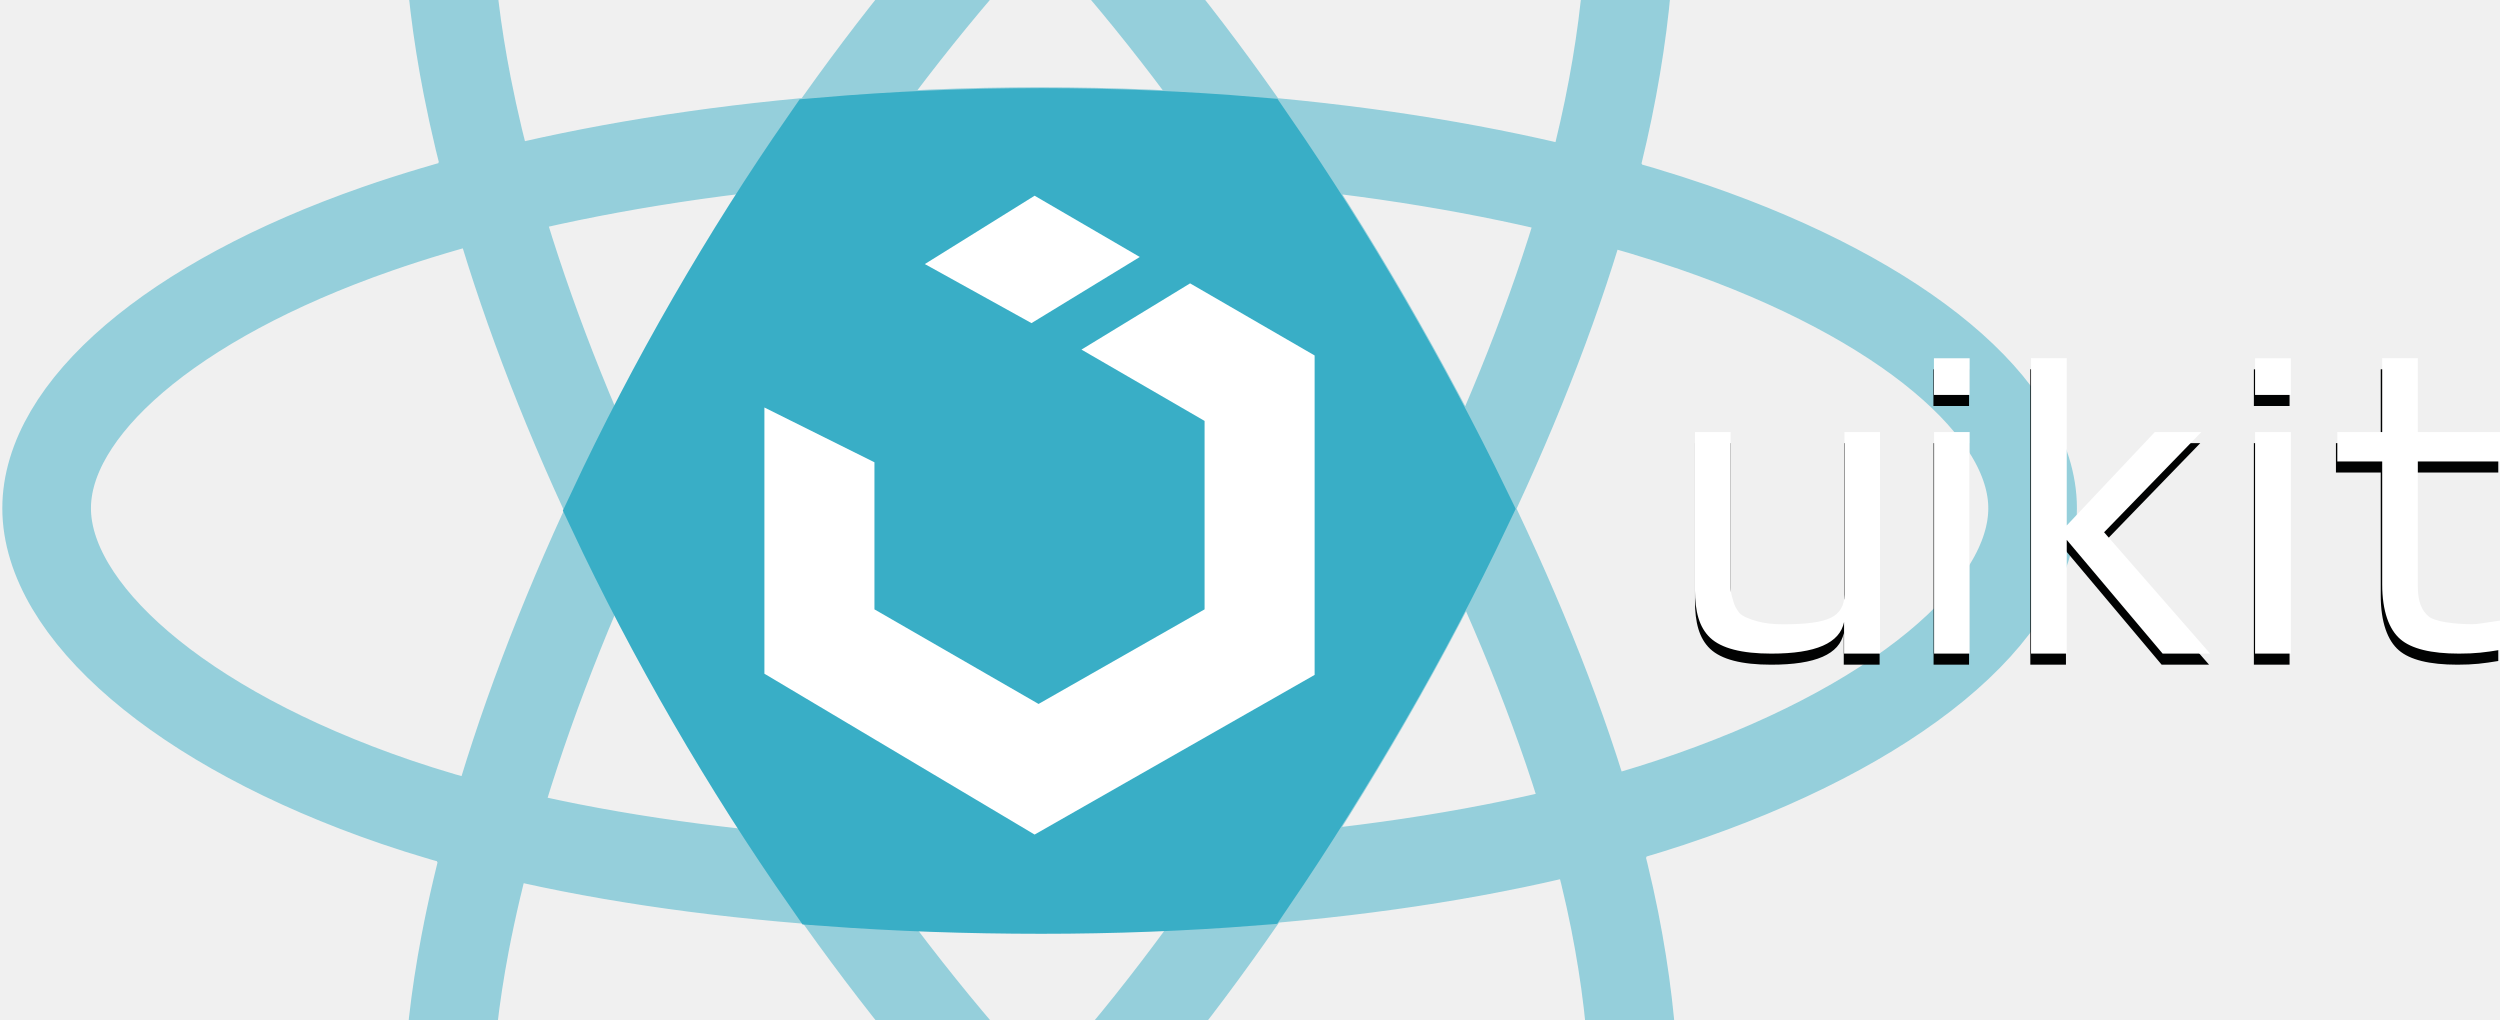
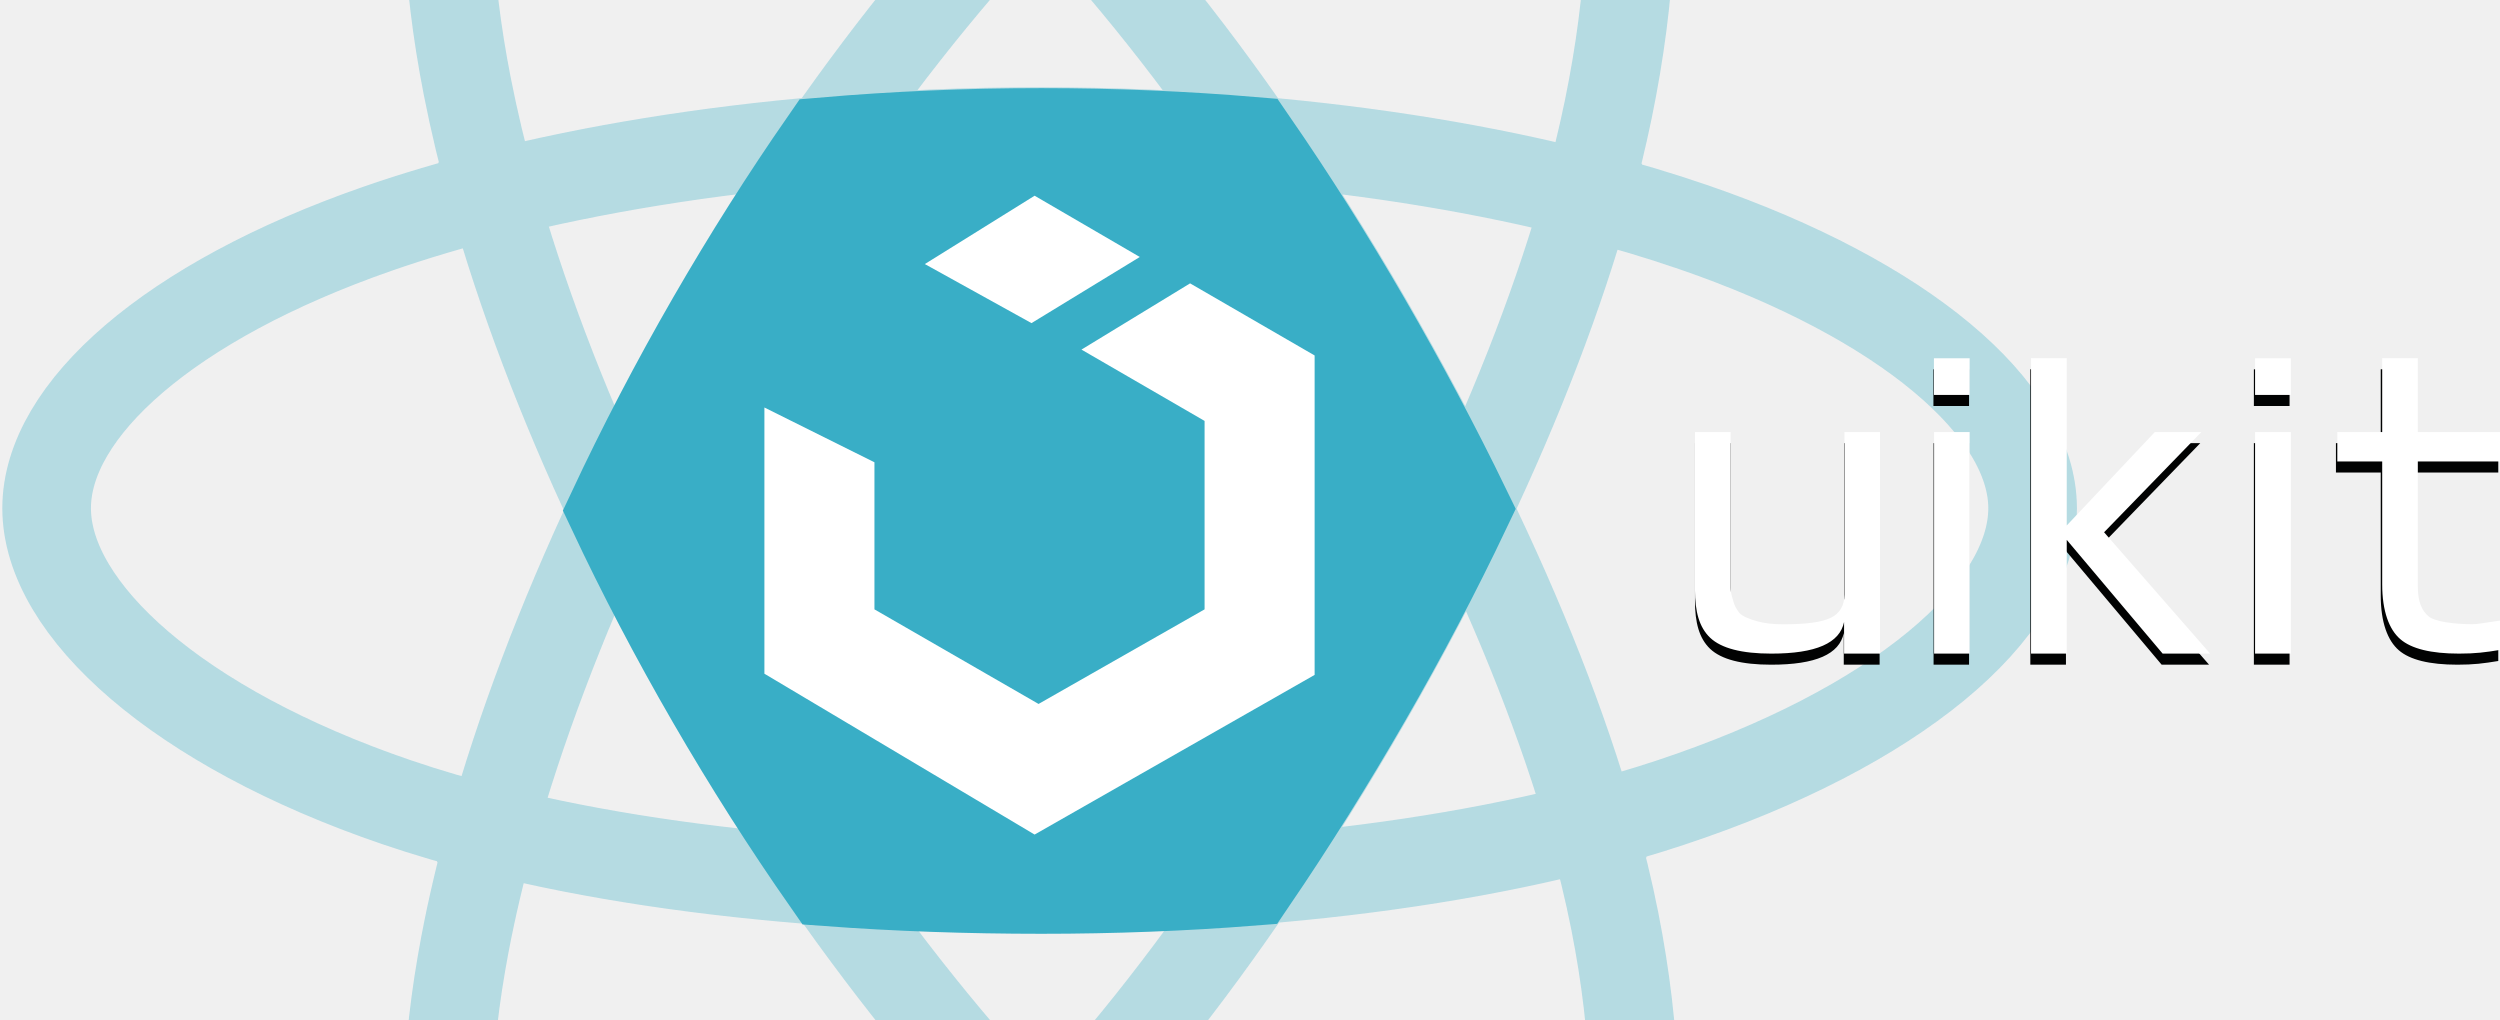
<svg xmlns="http://www.w3.org/2000/svg" width="677px" height="276px" viewBox="0 0 677 276" version="1.1">
  <defs />
  <g id="Page-1" stroke="none" stroke-width="1" fill="none" fill-rule="evenodd">
    <g id="master" transform="translate(-102, -1217)">
      <g id="canvas-large-copy" transform="translate(0, 937)">
        <g id="logo-horizontal" transform="translate(84, 118)">
          <g id="logo-copy">
            <g id="fill-version" transform="translate(30, 62)">
-               <g id="react" stroke="#39AEC6" stroke-width="24" opacity="0.5">
+               <g id="react" stroke="#39AEC6" stroke-width="24" opacity="0.328">
                <path d="M419.031,323.638 C426.429,321.704 433.546,319.609 440.347,317.356 C501.389,297.131 538.43,265.619 538.43,237.628 C538.43,210.768 503.48,181.104 446.636,161.535 C437.582,158.418 427.962,155.544 417.849,152.933 L417.849,152.933 C420.059,145.002 421.948,137.256 423.498,129.733 C436.473,66.751 427.679,18.92 403.431,4.937 C380.163,-8.481 337.006,6.976 291.656,46.442 C284.428,52.732 277.127,59.635 269.808,67.097 C264.035,61.217 258.262,55.705 252.513,50.601 C204.428,7.905 158.597,-8.363 134.373,5.661 C111.127,19.118 102.965,64.228 114.509,123.227 C116.359,132.68 118.708,142.507 121.537,152.63 C110.395,155.453 99.859,158.59 90.043,162.012 C33.998,181.552 0.628,210.986 0.628,237.628 C0.628,265.084 36.193,297.005 95.239,317.187 C103.437,319.989 112.11,322.53 121.195,324.815 C118.228,335.452 115.795,345.742 113.926,355.586 C102.854,413.898 111.681,457.509 134.76,470.819 C158.545,484.535 203.964,469.674 250.945,428.606 C257.473,422.9 264.013,416.65 270.536,409.916 C278.274,417.805 285.98,425.057 293.58,431.597 C338.57,470.312 380.762,484.444 403.819,471.096 C427.581,457.34 437.389,410.569 425.272,349.356 C423.625,341.036 421.533,332.446 419.031,323.638 Z M327.455,138.058 C360.154,140.843 390.766,145.941 417.849,152.933 L417.849,152.933 C410.407,179.648 399.337,208.45 385.408,237.805 C377.215,220.905 368.096,203.806 358.236,186.774 C348.413,169.807 338.093,153.477 327.455,138.058 Z M153.938,238.209 C139.853,268.202 128.778,297.637 121.195,324.815 C148.384,331.655 179.255,336.203 212.072,338.6 C201.248,323.091 190.754,306.64 180.821,289.482 C170.909,272.361 161.926,255.179 153.938,238.209 Z M419.031,323.638 C391.779,330.761 360.725,335.701 327.687,338.35 C309.273,365.472 289.977,389.846 270.536,409.916 C250.851,389.847 230.958,365.658 212.072,338.6 C230.703,339.96 249.961,340.628 269.529,340.628 C289.336,340.628 308.835,339.862 327.687,338.35 C338.234,322.815 348.492,306.379 358.322,289.334 C368.219,272.172 377.298,254.895 385.408,237.805 C399.811,267.515 411.353,296.608 419.031,323.638 Z M121.537,152.63 C148.579,145.778 179.187,140.775 211.725,138.034 C230.485,111.075 250.207,87.082 269.808,67.097 C289.349,87.004 308.885,111.143 327.455,138.058 C308.74,136.464 289.342,135.628 269.529,135.628 C249.83,135.628 230.458,136.456 211.725,138.034 C201.014,153.427 190.617,169.788 180.736,186.922 C170.893,203.99 161.931,221.19 153.938,238.209 C139.98,208.554 129.06,179.544 121.537,152.63 Z" id="Electrons" />
              </g>
              <path d="M270,135.871 C249.949,135.871 230.237,136.729 211.193,138.362 C200.643,153.564 190.4,169.704 180.659,186.595 C170.743,203.789 161.722,221.115 153.685,238.257 C161.682,255.254 170.678,272.462 180.606,289.61 C190.553,306.793 201.063,323.267 211.904,338.795 C230.733,340.188 250.208,340.871 270,340.871 C289.461,340.871 308.624,340.131 327.169,338.672 C337.872,322.946 348.278,306.289 358.245,289.007 C368.07,271.971 377.088,254.82 385.153,237.852 C376.97,220.979 367.865,203.907 358.021,186.902 C348.211,169.957 337.904,153.647 327.281,138.246 C308.766,136.688 289.585,135.871 270,135.871 Z" id="Hex" stroke="#39AEC6" stroke-width="24" fill="#39AEC6" />
              <g id="uikit" transform="translate(195, 153)" fill="#FFFFFF">
                <path d="M101.655,16.591 L73.171,0 L43.446,18.507 L72.327,34.5 L101.655,16.591 L101.655,16.591 Z M85.861,41.669 L119.2,60.986 L119.2,112.014 L74.239,137.628 L29.8,112.014 L29.8,72.187 L0,57.351 L0,129.439 L73.171,173 L149,129.762 L149,43.262 L115.276,23.735 L85.861,41.669 Z" />
              </g>
            </g>
          </g>
          <g id="text" transform="translate(477, 259)">
            <g id="Group" transform="translate(0, 3)" fill="#010202">
              <path d="M217.536,27.96 L217.536,20 L195.332,20 L195.332,0 L185.704,0 L185.704,20 L173.572,20 L173.572,27.96 L185.704,27.96 L185.704,61.258 C185.704,68.538 187.581,73.478 190.589,76.078 C193.576,78.678 198.883,79.998 206.472,79.998 C210.895,79.998 213.537,79.658 217.534,78.998 L217.534,71.058 C212.869,71.718 211.438,72.036 210.106,72.036 C205.019,72.036 199.872,71.318 198.196,69.878 C196.521,68.436 195.33,66.176 195.33,61.878 L195.33,27.958 L217.536,27.958 L217.536,27.96 Z M151.349,80 L161.015,80 L161.015,20 L151.349,20 L151.349,80 L151.349,80 Z M151.349,9.94 L161.015,9.94 L161.015,0.02 L151.349,0.02 L151.349,9.94 L151.349,9.94 Z M136.833,20 L124.26,20 L100.46,45.3 L100.46,0 L90.811,0 L90.811,80 L100.46,80 L100.46,49.2 L126.375,80 L139.215,80 L110.55,47.14 L136.833,20 L136.833,20 Z M64.613,80 L74.221,80 L74.221,20 L64.613,20 L64.613,80 L64.613,80 Z M64.572,9.94 L74.221,9.94 L74.221,0.02 L64.572,0.02 L64.572,9.94 L64.572,9.94 Z M40.391,64 C40.391,67.06 39.079,69.16 36.656,70.32 C34.234,71.48 30.157,72.06 23.899,72.06 C21.053,72.06 18.691,71.78 16.814,71.24 C14.937,70.72 12.717,69.92 11.929,68.9 C11.142,67.858 10.617,66.84 10.375,65.858 C10.113,64.858 9.628,63.62 9.628,62.14 L9.628,20 L-2.84217094e-14,20 L-2.84217094e-14,62.76 C-2.84217094e-14,68.54 1.11,72.86 4.118,75.72 C7.125,78.56 12.636,80 20.629,80 C32.74,80 39.119,77.14 40.29,71.44 L40.29,80 L49.999,80 L49.999,20 L40.391,20 L40.391,64 L40.391,64 Z" id="Shape" />
            </g>
            <path d="M218,27.96 L218,20 L195.749,20 L195.749,0 L186.1,0 L186.1,20 L173.943,20 L173.943,27.96 L186.1,27.96 L186.1,61.258 C186.1,68.538 187.981,73.478 190.995,76.078 C193.989,78.678 199.307,79.998 206.913,79.998 C211.345,79.998 213.993,79.658 217.998,78.998 L217.998,71.058 C213.323,71.718 211.889,72.036 210.554,72.036 C205.456,72.036 200.298,71.318 198.619,69.878 C196.94,68.436 195.747,66.176 195.747,61.878 L195.747,27.958 L218,27.958 L218,27.96 Z M151.672,80 L161.359,80 L161.359,20 L151.672,20 L151.672,80 L151.672,80 Z M151.672,9.94 L161.359,9.94 L161.359,0.02 L151.672,0.02 L151.672,9.94 L151.672,9.94 Z M137.125,20 L124.525,20 L100.674,45.3 L100.674,0 L91.005,0 L91.005,80 L100.674,80 L100.674,49.2 L126.645,80 L139.512,80 L110.786,47.14 L137.125,20 L137.125,20 Z M64.751,80 L74.379,80 L74.379,20 L64.751,20 L64.751,80 L64.751,80 Z M64.71,9.94 L74.379,9.94 L74.379,0.02 L64.71,0.02 L64.71,9.94 L64.71,9.94 Z M40.477,64 C40.477,67.06 39.162,69.16 36.735,70.32 C34.307,71.48 30.221,72.06 23.95,72.06 C21.098,72.06 18.731,71.78 16.85,71.24 C14.969,70.72 12.744,69.92 11.955,68.9 C11.166,67.858 10.64,66.84 10.397,65.858 C10.134,64.858 9.649,63.62 9.649,62.14 L9.649,20 L-2.84217094e-14,20 L-2.84217094e-14,62.76 C-2.84217094e-14,68.54 1.113,72.86 4.127,75.72 C7.141,78.56 12.663,80 20.673,80 C32.81,80 39.202,77.14 40.376,71.44 L40.376,80 L50.105,80 L50.105,20 L40.477,20 L40.477,64 L40.477,64 Z" id="Shape" fill="#FFFFFF" />
          </g>
        </g>
      </g>
    </g>
  </g>
</svg>
